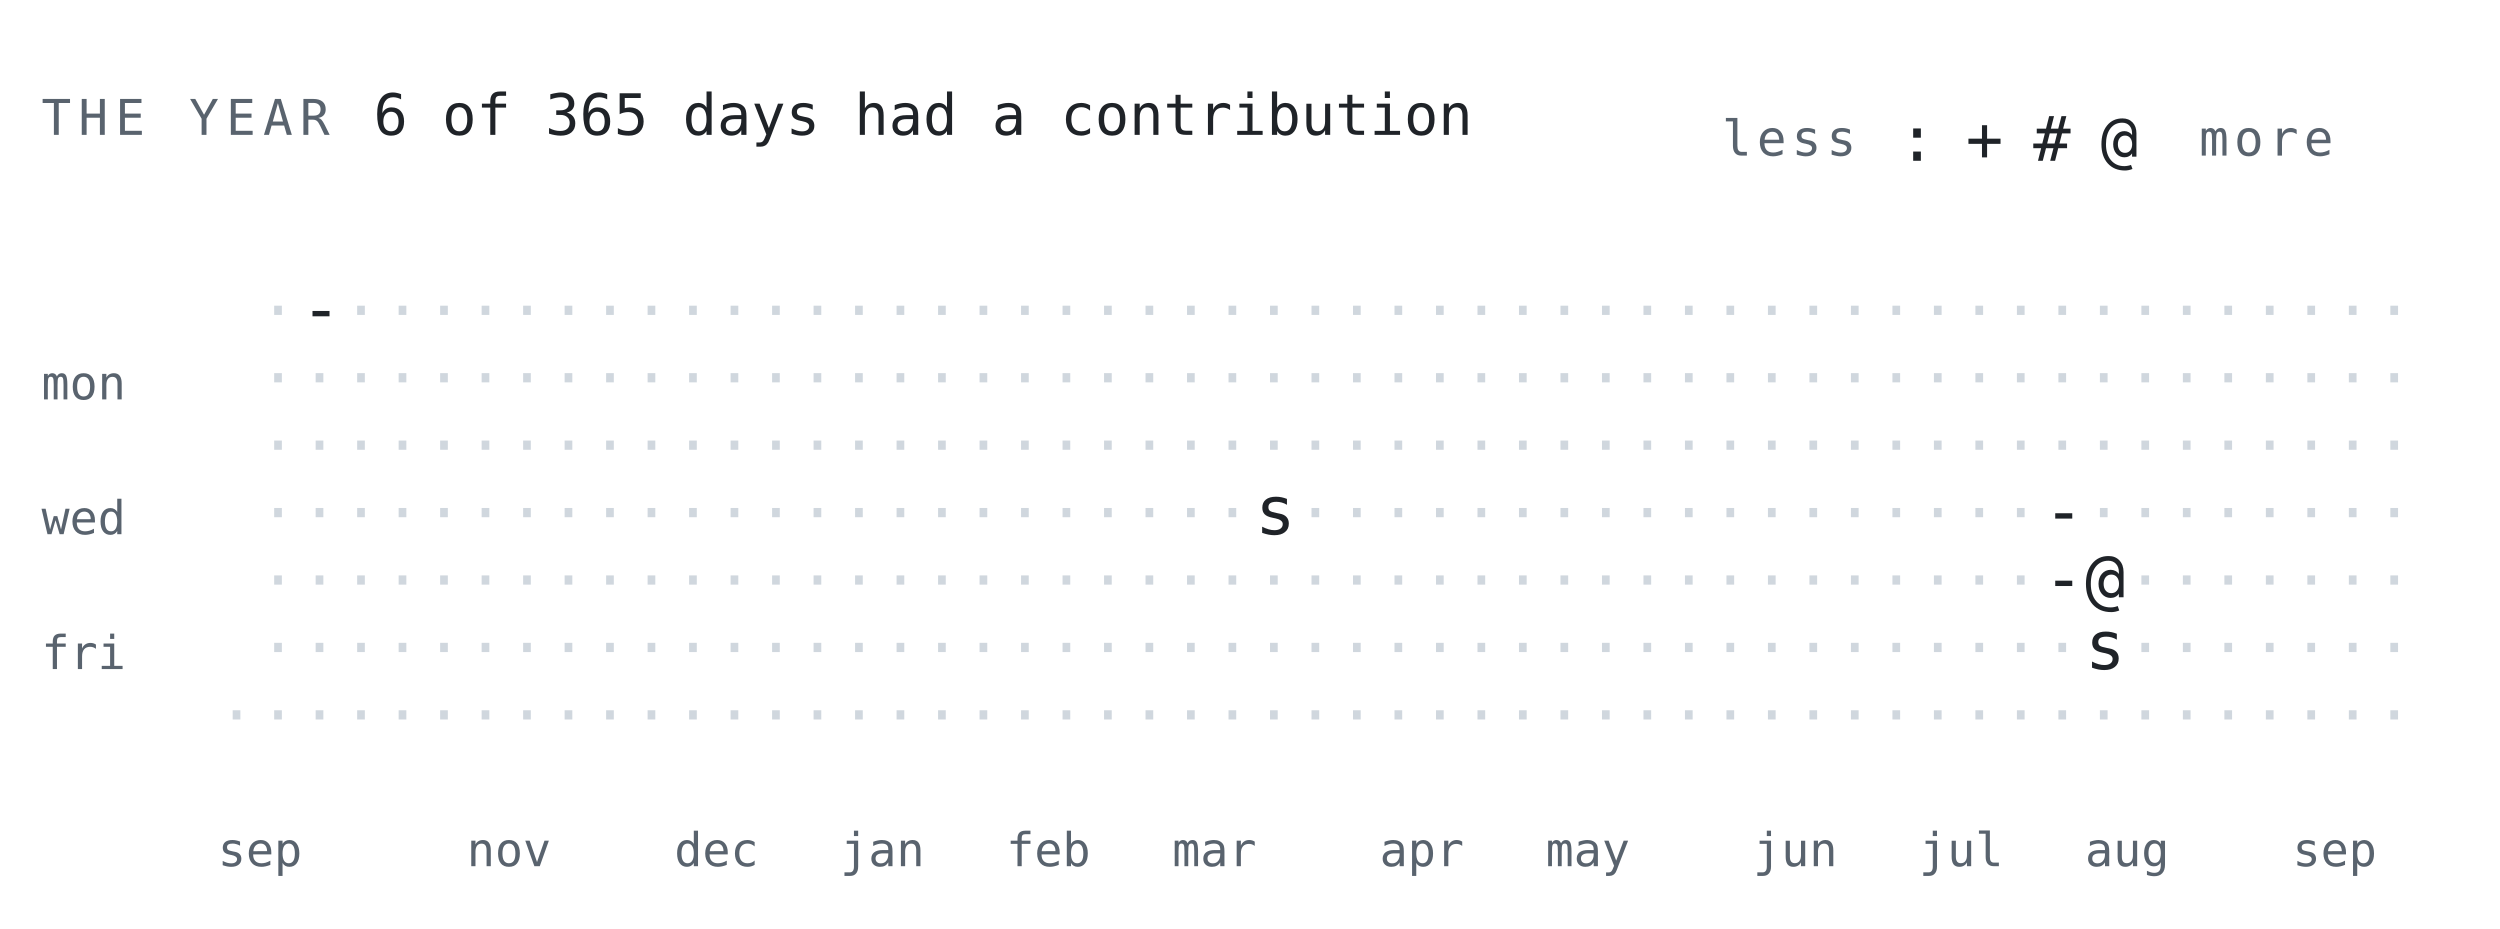
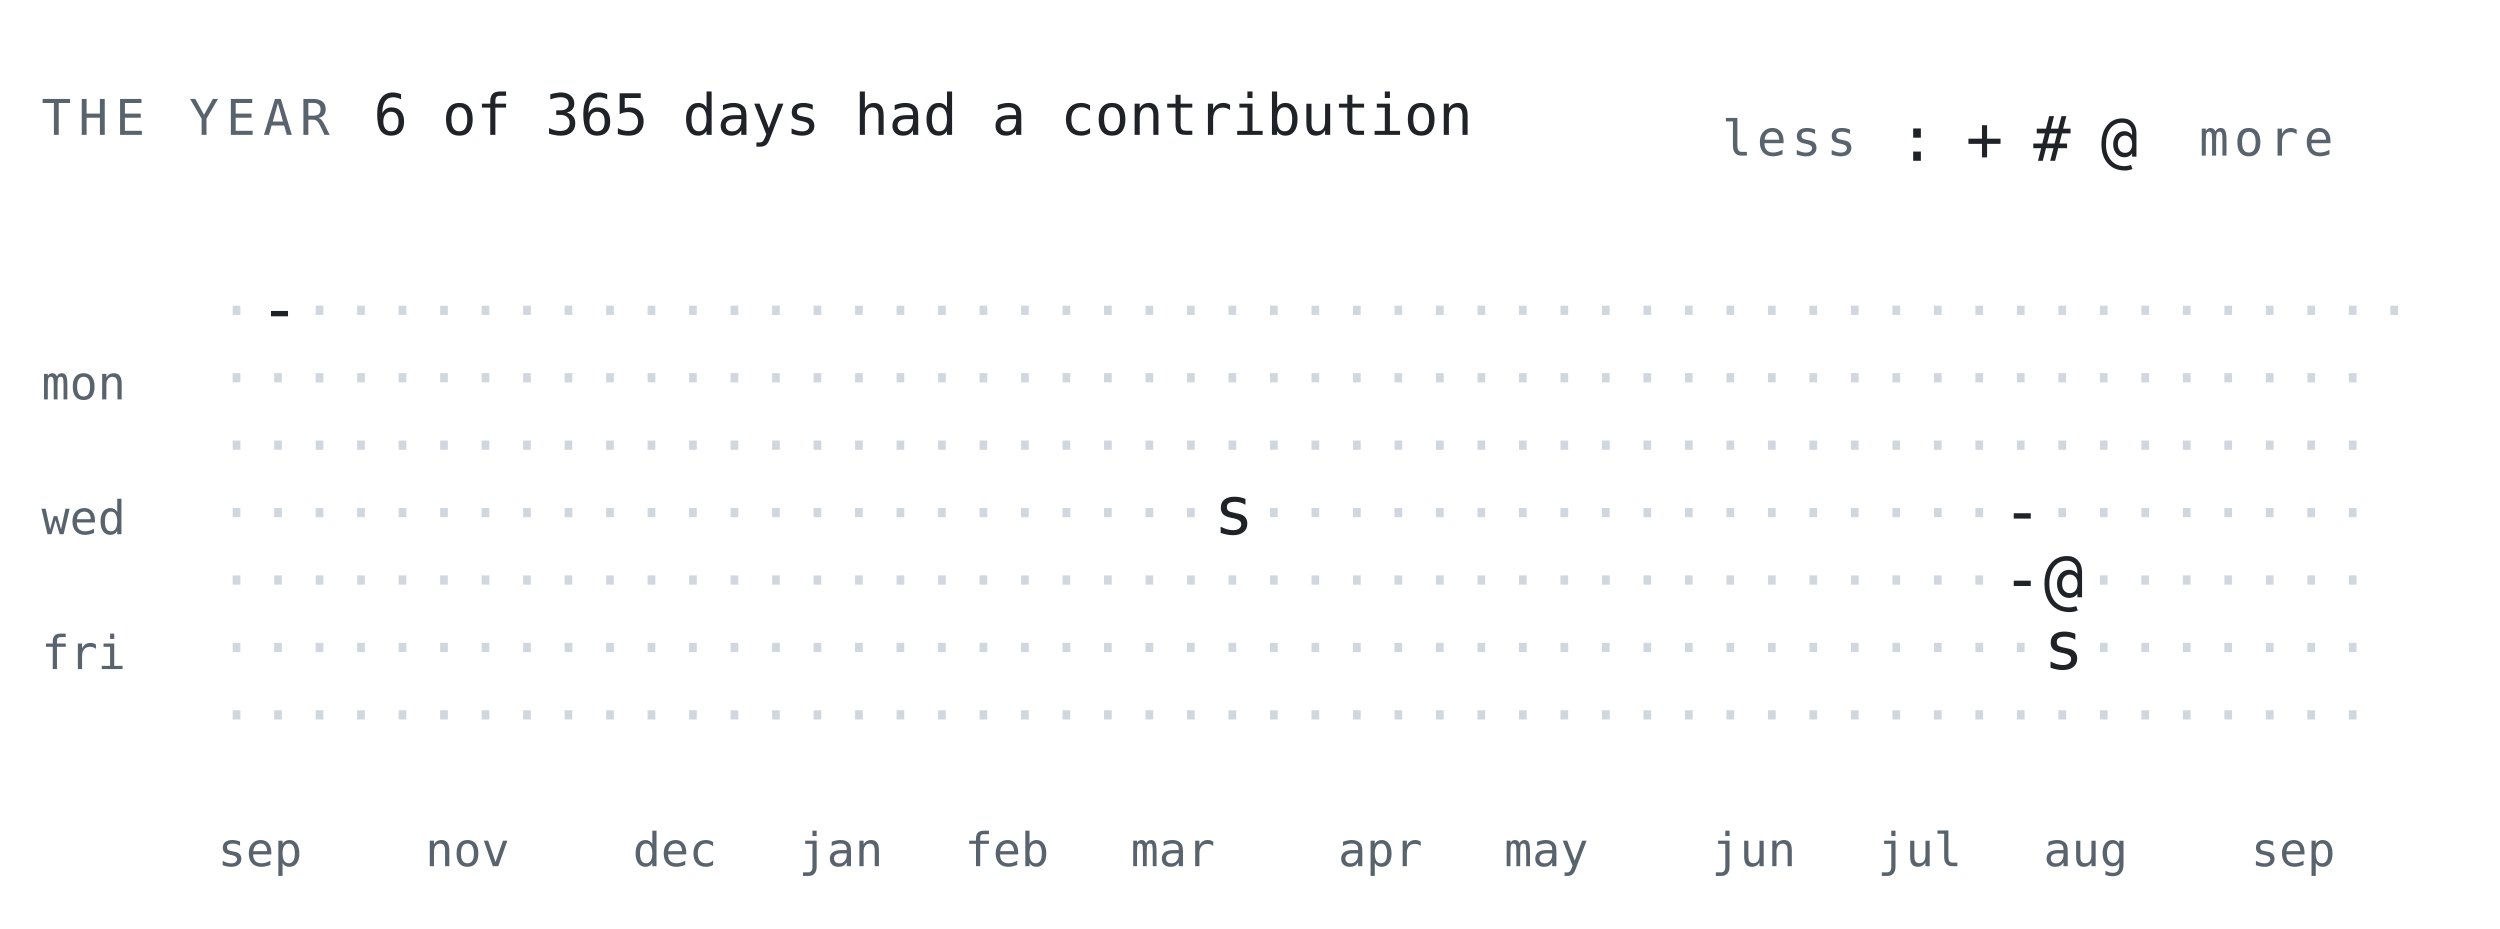
<svg xmlns="http://www.w3.org/2000/svg" viewBox="0 0 482 179" width="482" font-family="'JetBrains Mono', ui-monospace, SFMono-Regular, monospace">
  <style>
  .s{fill:#1f2328}  .m{fill:#59636e}  .t{fill:#d0d7de}
  .stk{stroke:#1f2328}  .trk{fill:#eaeef2}
  @media(prefers-color-scheme:dark){
    .s{fill:#e6edf3} .m{fill:#7d8590} .t{fill:#30363d}
    .stk{stroke:#e6edf3} .trk{fill:#21262d}
  }
</style>
  <rect fill="none" width="482" height="179" />
  <text class="m" x="8" y="26" font-size="9.5" letter-spacing="1.4">THE YEAR</text>
  <text class="s" x="72" y="26" font-size="11">6 of 365 days had a contribution</text>
  <text class="m" x="332" y="30" font-size="9.5" letter-spacing="1">less</text>
  <text class="s" x="366" y="31" font-size="12">:</text>
  <text class="s" x="379" y="31" font-size="12">+</text>
  <text class="s" x="392" y="31" font-size="12">#</text>
  <text class="s" x="405" y="31" font-size="12">@</text>
  <text class="m" x="424" y="30" font-size="9.5" letter-spacing="1">more</text>
+   <text class="t" x="42.0" y="64.0" font-size="12" xml:space="preserve">·</text>
+   <text class="t" x="42.0" y="77.0" font-size="12" xml:space="preserve">·</text>
+   <text class="t" x="42.0" y="90.0" font-size="12" xml:space="preserve">·</text>
+   <text class="t" x="42.0" y="103.0" font-size="12" xml:space="preserve">·</text>
+   <text class="t" x="42.0" y="116.0" font-size="12" xml:space="preserve">·</text>
+   <text class="t" x="42.0" y="129.0" font-size="12" xml:space="preserve">·</text>
  <text class="t" x="42.0" y="142.0" font-size="12" xml:space="preserve">·</text>
-   <text class="t" x="50.0" y="64.0" font-size="12" xml:space="preserve">·</text>
+   <text class="s" x="50.0" y="64.0" font-size="12.9" xml:space="preserve">-</text>
  <text class="t" x="50.0" y="77.0" font-size="12" xml:space="preserve">·</text>
  <text class="t" x="50.0" y="90.0" font-size="12" xml:space="preserve">·</text>
  <text class="t" x="50.0" y="103.0" font-size="12" xml:space="preserve">·</text>
  <text class="t" x="50.0" y="116.0" font-size="12" xml:space="preserve">·</text>
  <text class="t" x="50.0" y="129.0" font-size="12" xml:space="preserve">·</text>
  <text class="t" x="50.0" y="142.0" font-size="12" xml:space="preserve">·</text>
-   <text class="s" x="58.0" y="64.0" font-size="12.9" xml:space="preserve">-</text>
+   <text class="t" x="58.0" y="64.0" font-size="12" xml:space="preserve">·</text>
  <text class="t" x="58.0" y="77.0" font-size="12" xml:space="preserve">·</text>
  <text class="t" x="58.0" y="90.0" font-size="12" xml:space="preserve">·</text>
  <text class="t" x="58.0" y="103.0" font-size="12" xml:space="preserve">·</text>
  <text class="t" x="58.0" y="116.0" font-size="12" xml:space="preserve">·</text>
  <text class="t" x="58.0" y="129.0" font-size="12" xml:space="preserve">·</text>
  <text class="t" x="58.0" y="142.0" font-size="12" xml:space="preserve">·</text>
  <text class="t" x="66.0" y="64.0" font-size="12" xml:space="preserve">·</text>
  <text class="t" x="66.0" y="77.0" font-size="12" xml:space="preserve">·</text>
  <text class="t" x="66.0" y="90.0" font-size="12" xml:space="preserve">·</text>
  <text class="t" x="66.0" y="103.0" font-size="12" xml:space="preserve">·</text>
  <text class="t" x="66.0" y="116.0" font-size="12" xml:space="preserve">·</text>
  <text class="t" x="66.0" y="129.0" font-size="12" xml:space="preserve">·</text>
  <text class="t" x="66.0" y="142.0" font-size="12" xml:space="preserve">·</text>
  <text class="t" x="74.0" y="64.0" font-size="12" xml:space="preserve">·</text>
  <text class="t" x="74.0" y="77.0" font-size="12" xml:space="preserve">·</text>
  <text class="t" x="74.0" y="90.0" font-size="12" xml:space="preserve">·</text>
  <text class="t" x="74.0" y="103.0" font-size="12" xml:space="preserve">·</text>
  <text class="t" x="74.0" y="116.0" font-size="12" xml:space="preserve">·</text>
  <text class="t" x="74.0" y="129.0" font-size="12" xml:space="preserve">·</text>
  <text class="t" x="74.0" y="142.0" font-size="12" xml:space="preserve">·</text>
  <text class="t" x="82.0" y="64.0" font-size="12" xml:space="preserve">·</text>
  <text class="t" x="82.0" y="77.0" font-size="12" xml:space="preserve">·</text>
  <text class="t" x="82.0" y="90.0" font-size="12" xml:space="preserve">·</text>
  <text class="t" x="82.0" y="103.0" font-size="12" xml:space="preserve">·</text>
  <text class="t" x="82.0" y="116.0" font-size="12" xml:space="preserve">·</text>
  <text class="t" x="82.0" y="129.0" font-size="12" xml:space="preserve">·</text>
  <text class="t" x="82.0" y="142.0" font-size="12" xml:space="preserve">·</text>
  <text class="t" x="90.0" y="64.0" font-size="12" xml:space="preserve">·</text>
  <text class="t" x="90.0" y="77.0" font-size="12" xml:space="preserve">·</text>
  <text class="t" x="90.0" y="90.0" font-size="12" xml:space="preserve">·</text>
  <text class="t" x="90.0" y="103.0" font-size="12" xml:space="preserve">·</text>
  <text class="t" x="90.0" y="116.0" font-size="12" xml:space="preserve">·</text>
  <text class="t" x="90.0" y="129.0" font-size="12" xml:space="preserve">·</text>
  <text class="t" x="90.0" y="142.0" font-size="12" xml:space="preserve">·</text>
  <text class="t" x="98.0" y="64.0" font-size="12" xml:space="preserve">·</text>
  <text class="t" x="98.0" y="77.0" font-size="12" xml:space="preserve">·</text>
  <text class="t" x="98.0" y="90.0" font-size="12" xml:space="preserve">·</text>
  <text class="t" x="98.0" y="103.0" font-size="12" xml:space="preserve">·</text>
  <text class="t" x="98.0" y="116.0" font-size="12" xml:space="preserve">·</text>
  <text class="t" x="98.0" y="129.0" font-size="12" xml:space="preserve">·</text>
  <text class="t" x="98.0" y="142.0" font-size="12" xml:space="preserve">·</text>
  <text class="t" x="106.0" y="64.0" font-size="12" xml:space="preserve">·</text>
  <text class="t" x="106.0" y="77.0" font-size="12" xml:space="preserve">·</text>
  <text class="t" x="106.0" y="90.0" font-size="12" xml:space="preserve">·</text>
  <text class="t" x="106.0" y="103.0" font-size="12" xml:space="preserve">·</text>
  <text class="t" x="106.0" y="116.0" font-size="12" xml:space="preserve">·</text>
  <text class="t" x="106.0" y="129.0" font-size="12" xml:space="preserve">·</text>
  <text class="t" x="106.0" y="142.0" font-size="12" xml:space="preserve">·</text>
  <text class="t" x="114.0" y="64.0" font-size="12" xml:space="preserve">·</text>
  <text class="t" x="114.0" y="77.0" font-size="12" xml:space="preserve">·</text>
  <text class="t" x="114.0" y="90.0" font-size="12" xml:space="preserve">·</text>
  <text class="t" x="114.0" y="103.0" font-size="12" xml:space="preserve">·</text>
  <text class="t" x="114.0" y="116.0" font-size="12" xml:space="preserve">·</text>
  <text class="t" x="114.0" y="129.0" font-size="12" xml:space="preserve">·</text>
  <text class="t" x="114.0" y="142.0" font-size="12" xml:space="preserve">·</text>
  <text class="t" x="122.0" y="64.0" font-size="12" xml:space="preserve">·</text>
  <text class="t" x="122.0" y="77.0" font-size="12" xml:space="preserve">·</text>
  <text class="t" x="122.0" y="90.0" font-size="12" xml:space="preserve">·</text>
  <text class="t" x="122.0" y="103.0" font-size="12" xml:space="preserve">·</text>
  <text class="t" x="122.0" y="116.0" font-size="12" xml:space="preserve">·</text>
  <text class="t" x="122.0" y="129.0" font-size="12" xml:space="preserve">·</text>
  <text class="t" x="122.0" y="142.0" font-size="12" xml:space="preserve">·</text>
  <text class="t" x="130.0" y="64.0" font-size="12" xml:space="preserve">·</text>
  <text class="t" x="130.0" y="77.0" font-size="12" xml:space="preserve">·</text>
  <text class="t" x="130.0" y="90.0" font-size="12" xml:space="preserve">·</text>
  <text class="t" x="130.0" y="103.0" font-size="12" xml:space="preserve">·</text>
  <text class="t" x="130.0" y="116.0" font-size="12" xml:space="preserve">·</text>
  <text class="t" x="130.0" y="129.0" font-size="12" xml:space="preserve">·</text>
  <text class="t" x="130.0" y="142.0" font-size="12" xml:space="preserve">·</text>
  <text class="t" x="138.0" y="64.0" font-size="12" xml:space="preserve">·</text>
  <text class="t" x="138.0" y="77.0" font-size="12" xml:space="preserve">·</text>
  <text class="t" x="138.0" y="90.0" font-size="12" xml:space="preserve">·</text>
  <text class="t" x="138.0" y="103.0" font-size="12" xml:space="preserve">·</text>
  <text class="t" x="138.0" y="116.0" font-size="12" xml:space="preserve">·</text>
  <text class="t" x="138.0" y="129.0" font-size="12" xml:space="preserve">·</text>
  <text class="t" x="138.0" y="142.0" font-size="12" xml:space="preserve">·</text>
  <text class="t" x="146.0" y="64.0" font-size="12" xml:space="preserve">·</text>
  <text class="t" x="146.0" y="77.0" font-size="12" xml:space="preserve">·</text>
  <text class="t" x="146.0" y="90.0" font-size="12" xml:space="preserve">·</text>
  <text class="t" x="146.0" y="103.0" font-size="12" xml:space="preserve">·</text>
  <text class="t" x="146.0" y="116.0" font-size="12" xml:space="preserve">·</text>
  <text class="t" x="146.0" y="129.0" font-size="12" xml:space="preserve">·</text>
  <text class="t" x="146.0" y="142.0" font-size="12" xml:space="preserve">·</text>
  <text class="t" x="154.0" y="64.0" font-size="12" xml:space="preserve">·</text>
  <text class="t" x="154.0" y="77.0" font-size="12" xml:space="preserve">·</text>
  <text class="t" x="154.0" y="90.0" font-size="12" xml:space="preserve">·</text>
  <text class="t" x="154.0" y="103.0" font-size="12" xml:space="preserve">·</text>
  <text class="t" x="154.0" y="116.0" font-size="12" xml:space="preserve">·</text>
  <text class="t" x="154.0" y="129.0" font-size="12" xml:space="preserve">·</text>
  <text class="t" x="154.0" y="142.0" font-size="12" xml:space="preserve">·</text>
  <text class="t" x="162.0" y="64.0" font-size="12" xml:space="preserve">·</text>
  <text class="t" x="162.0" y="77.0" font-size="12" xml:space="preserve">·</text>
  <text class="t" x="162.0" y="90.0" font-size="12" xml:space="preserve">·</text>
  <text class="t" x="162.0" y="103.0" font-size="12" xml:space="preserve">·</text>
  <text class="t" x="162.0" y="116.0" font-size="12" xml:space="preserve">·</text>
  <text class="t" x="162.0" y="129.0" font-size="12" xml:space="preserve">·</text>
  <text class="t" x="162.0" y="142.0" font-size="12" xml:space="preserve">·</text>
  <text class="t" x="170.0" y="64.0" font-size="12" xml:space="preserve">·</text>
  <text class="t" x="170.0" y="77.0" font-size="12" xml:space="preserve">·</text>
  <text class="t" x="170.0" y="90.0" font-size="12" xml:space="preserve">·</text>
  <text class="t" x="170.0" y="103.0" font-size="12" xml:space="preserve">·</text>
  <text class="t" x="170.0" y="116.0" font-size="12" xml:space="preserve">·</text>
  <text class="t" x="170.0" y="129.0" font-size="12" xml:space="preserve">·</text>
  <text class="t" x="170.0" y="142.0" font-size="12" xml:space="preserve">·</text>
  <text class="t" x="178.0" y="64.0" font-size="12" xml:space="preserve">·</text>
  <text class="t" x="178.0" y="77.0" font-size="12" xml:space="preserve">·</text>
  <text class="t" x="178.0" y="90.0" font-size="12" xml:space="preserve">·</text>
  <text class="t" x="178.0" y="103.0" font-size="12" xml:space="preserve">·</text>
  <text class="t" x="178.0" y="116.0" font-size="12" xml:space="preserve">·</text>
  <text class="t" x="178.0" y="129.0" font-size="12" xml:space="preserve">·</text>
  <text class="t" x="178.0" y="142.0" font-size="12" xml:space="preserve">·</text>
  <text class="t" x="186.0" y="64.0" font-size="12" xml:space="preserve">·</text>
  <text class="t" x="186.0" y="77.0" font-size="12" xml:space="preserve">·</text>
  <text class="t" x="186.0" y="90.0" font-size="12" xml:space="preserve">·</text>
  <text class="t" x="186.0" y="103.0" font-size="12" xml:space="preserve">·</text>
  <text class="t" x="186.0" y="116.0" font-size="12" xml:space="preserve">·</text>
  <text class="t" x="186.0" y="129.0" font-size="12" xml:space="preserve">·</text>
  <text class="t" x="186.0" y="142.0" font-size="12" xml:space="preserve">·</text>
  <text class="t" x="194.0" y="64.0" font-size="12" xml:space="preserve">·</text>
  <text class="t" x="194.0" y="77.0" font-size="12" xml:space="preserve">·</text>
  <text class="t" x="194.0" y="90.0" font-size="12" xml:space="preserve">·</text>
  <text class="t" x="194.0" y="103.0" font-size="12" xml:space="preserve">·</text>
  <text class="t" x="194.0" y="116.0" font-size="12" xml:space="preserve">·</text>
  <text class="t" x="194.0" y="129.0" font-size="12" xml:space="preserve">·</text>
  <text class="t" x="194.0" y="142.0" font-size="12" xml:space="preserve">·</text>
  <text class="t" x="202.0" y="64.0" font-size="12" xml:space="preserve">·</text>
  <text class="t" x="202.0" y="77.0" font-size="12" xml:space="preserve">·</text>
  <text class="t" x="202.0" y="90.0" font-size="12" xml:space="preserve">·</text>
  <text class="t" x="202.0" y="103.0" font-size="12" xml:space="preserve">·</text>
  <text class="t" x="202.0" y="116.0" font-size="12" xml:space="preserve">·</text>
  <text class="t" x="202.0" y="129.0" font-size="12" xml:space="preserve">·</text>
  <text class="t" x="202.0" y="142.0" font-size="12" xml:space="preserve">·</text>
  <text class="t" x="210.0" y="64.0" font-size="12" xml:space="preserve">·</text>
  <text class="t" x="210.0" y="77.0" font-size="12" xml:space="preserve">·</text>
  <text class="t" x="210.0" y="90.0" font-size="12" xml:space="preserve">·</text>
  <text class="t" x="210.0" y="103.0" font-size="12" xml:space="preserve">·</text>
  <text class="t" x="210.0" y="116.0" font-size="12" xml:space="preserve">·</text>
  <text class="t" x="210.0" y="129.0" font-size="12" xml:space="preserve">·</text>
  <text class="t" x="210.0" y="142.0" font-size="12" xml:space="preserve">·</text>
  <text class="t" x="218.0" y="64.0" font-size="12" xml:space="preserve">·</text>
  <text class="t" x="218.0" y="77.0" font-size="12" xml:space="preserve">·</text>
  <text class="t" x="218.0" y="90.0" font-size="12" xml:space="preserve">·</text>
  <text class="t" x="218.0" y="103.0" font-size="12" xml:space="preserve">·</text>
  <text class="t" x="218.0" y="116.0" font-size="12" xml:space="preserve">·</text>
  <text class="t" x="218.0" y="129.0" font-size="12" xml:space="preserve">·</text>
  <text class="t" x="218.0" y="142.0" font-size="12" xml:space="preserve">·</text>
  <text class="t" x="226.0" y="64.0" font-size="12" xml:space="preserve">·</text>
  <text class="t" x="226.0" y="77.0" font-size="12" xml:space="preserve">·</text>
  <text class="t" x="226.0" y="90.0" font-size="12" xml:space="preserve">·</text>
  <text class="t" x="226.0" y="103.0" font-size="12" xml:space="preserve">·</text>
  <text class="t" x="226.0" y="116.0" font-size="12" xml:space="preserve">·</text>
  <text class="t" x="226.0" y="129.0" font-size="12" xml:space="preserve">·</text>
  <text class="t" x="226.0" y="142.0" font-size="12" xml:space="preserve">·</text>
  <text class="t" x="234.0" y="64.0" font-size="12" xml:space="preserve">·</text>
  <text class="t" x="234.0" y="77.0" font-size="12" xml:space="preserve">·</text>
  <text class="t" x="234.0" y="90.0" font-size="12" xml:space="preserve">·</text>
-   <text class="t" x="234.0" y="103.0" font-size="12" xml:space="preserve">·</text>
+   <text class="s" x="234.0" y="103.0" font-size="12.9" xml:space="preserve">s</text>
  <text class="t" x="234.0" y="116.0" font-size="12" xml:space="preserve">·</text>
  <text class="t" x="234.0" y="129.0" font-size="12" xml:space="preserve">·</text>
  <text class="t" x="234.0" y="142.0" font-size="12" xml:space="preserve">·</text>
  <text class="t" x="242.0" y="64.0" font-size="12" xml:space="preserve">·</text>
  <text class="t" x="242.0" y="77.0" font-size="12" xml:space="preserve">·</text>
  <text class="t" x="242.0" y="90.0" font-size="12" xml:space="preserve">·</text>
-   <text class="s" x="242.0" y="103.0" font-size="12.9" xml:space="preserve">s</text>
+   <text class="t" x="242.0" y="103.0" font-size="12" xml:space="preserve">·</text>
  <text class="t" x="242.0" y="116.0" font-size="12" xml:space="preserve">·</text>
  <text class="t" x="242.0" y="129.0" font-size="12" xml:space="preserve">·</text>
  <text class="t" x="242.0" y="142.0" font-size="12" xml:space="preserve">·</text>
  <text class="t" x="250.0" y="64.0" font-size="12" xml:space="preserve">·</text>
  <text class="t" x="250.0" y="77.0" font-size="12" xml:space="preserve">·</text>
  <text class="t" x="250.0" y="90.0" font-size="12" xml:space="preserve">·</text>
  <text class="t" x="250.0" y="103.0" font-size="12" xml:space="preserve">·</text>
  <text class="t" x="250.0" y="116.0" font-size="12" xml:space="preserve">·</text>
  <text class="t" x="250.0" y="129.0" font-size="12" xml:space="preserve">·</text>
  <text class="t" x="250.0" y="142.0" font-size="12" xml:space="preserve">·</text>
  <text class="t" x="258.0" y="64.0" font-size="12" xml:space="preserve">·</text>
  <text class="t" x="258.0" y="77.0" font-size="12" xml:space="preserve">·</text>
  <text class="t" x="258.0" y="90.0" font-size="12" xml:space="preserve">·</text>
  <text class="t" x="258.0" y="103.0" font-size="12" xml:space="preserve">·</text>
  <text class="t" x="258.0" y="116.0" font-size="12" xml:space="preserve">·</text>
  <text class="t" x="258.0" y="129.0" font-size="12" xml:space="preserve">·</text>
  <text class="t" x="258.0" y="142.0" font-size="12" xml:space="preserve">·</text>
  <text class="t" x="266.0" y="64.0" font-size="12" xml:space="preserve">·</text>
  <text class="t" x="266.0" y="77.0" font-size="12" xml:space="preserve">·</text>
  <text class="t" x="266.0" y="90.0" font-size="12" xml:space="preserve">·</text>
  <text class="t" x="266.0" y="103.0" font-size="12" xml:space="preserve">·</text>
  <text class="t" x="266.0" y="116.0" font-size="12" xml:space="preserve">·</text>
  <text class="t" x="266.0" y="129.0" font-size="12" xml:space="preserve">·</text>
  <text class="t" x="266.0" y="142.0" font-size="12" xml:space="preserve">·</text>
  <text class="t" x="274.0" y="64.0" font-size="12" xml:space="preserve">·</text>
  <text class="t" x="274.0" y="77.0" font-size="12" xml:space="preserve">·</text>
  <text class="t" x="274.0" y="90.0" font-size="12" xml:space="preserve">·</text>
  <text class="t" x="274.0" y="103.0" font-size="12" xml:space="preserve">·</text>
  <text class="t" x="274.0" y="116.0" font-size="12" xml:space="preserve">·</text>
  <text class="t" x="274.0" y="129.0" font-size="12" xml:space="preserve">·</text>
  <text class="t" x="274.0" y="142.0" font-size="12" xml:space="preserve">·</text>
  <text class="t" x="282.0" y="64.0" font-size="12" xml:space="preserve">·</text>
  <text class="t" x="282.0" y="77.0" font-size="12" xml:space="preserve">·</text>
  <text class="t" x="282.0" y="90.0" font-size="12" xml:space="preserve">·</text>
  <text class="t" x="282.0" y="103.0" font-size="12" xml:space="preserve">·</text>
  <text class="t" x="282.0" y="116.0" font-size="12" xml:space="preserve">·</text>
  <text class="t" x="282.0" y="129.0" font-size="12" xml:space="preserve">·</text>
  <text class="t" x="282.0" y="142.0" font-size="12" xml:space="preserve">·</text>
  <text class="t" x="290.0" y="64.0" font-size="12" xml:space="preserve">·</text>
  <text class="t" x="290.0" y="77.0" font-size="12" xml:space="preserve">·</text>
  <text class="t" x="290.0" y="90.0" font-size="12" xml:space="preserve">·</text>
  <text class="t" x="290.0" y="103.0" font-size="12" xml:space="preserve">·</text>
  <text class="t" x="290.0" y="116.0" font-size="12" xml:space="preserve">·</text>
  <text class="t" x="290.0" y="129.0" font-size="12" xml:space="preserve">·</text>
  <text class="t" x="290.0" y="142.0" font-size="12" xml:space="preserve">·</text>
  <text class="t" x="298.0" y="64.0" font-size="12" xml:space="preserve">·</text>
  <text class="t" x="298.0" y="77.0" font-size="12" xml:space="preserve">·</text>
  <text class="t" x="298.0" y="90.0" font-size="12" xml:space="preserve">·</text>
  <text class="t" x="298.0" y="103.0" font-size="12" xml:space="preserve">·</text>
  <text class="t" x="298.0" y="116.0" font-size="12" xml:space="preserve">·</text>
  <text class="t" x="298.0" y="129.0" font-size="12" xml:space="preserve">·</text>
  <text class="t" x="298.0" y="142.0" font-size="12" xml:space="preserve">·</text>
  <text class="t" x="306.0" y="64.0" font-size="12" xml:space="preserve">·</text>
  <text class="t" x="306.0" y="77.0" font-size="12" xml:space="preserve">·</text>
  <text class="t" x="306.0" y="90.0" font-size="12" xml:space="preserve">·</text>
  <text class="t" x="306.0" y="103.0" font-size="12" xml:space="preserve">·</text>
  <text class="t" x="306.0" y="116.0" font-size="12" xml:space="preserve">·</text>
  <text class="t" x="306.0" y="129.0" font-size="12" xml:space="preserve">·</text>
  <text class="t" x="306.0" y="142.0" font-size="12" xml:space="preserve">·</text>
  <text class="t" x="314.0" y="64.0" font-size="12" xml:space="preserve">·</text>
  <text class="t" x="314.0" y="77.0" font-size="12" xml:space="preserve">·</text>
  <text class="t" x="314.0" y="90.0" font-size="12" xml:space="preserve">·</text>
  <text class="t" x="314.0" y="103.0" font-size="12" xml:space="preserve">·</text>
  <text class="t" x="314.0" y="116.0" font-size="12" xml:space="preserve">·</text>
  <text class="t" x="314.0" y="129.0" font-size="12" xml:space="preserve">·</text>
  <text class="t" x="314.0" y="142.0" font-size="12" xml:space="preserve">·</text>
  <text class="t" x="322.0" y="64.0" font-size="12" xml:space="preserve">·</text>
  <text class="t" x="322.0" y="77.0" font-size="12" xml:space="preserve">·</text>
  <text class="t" x="322.0" y="90.0" font-size="12" xml:space="preserve">·</text>
  <text class="t" x="322.0" y="103.0" font-size="12" xml:space="preserve">·</text>
  <text class="t" x="322.0" y="116.0" font-size="12" xml:space="preserve">·</text>
  <text class="t" x="322.0" y="129.0" font-size="12" xml:space="preserve">·</text>
  <text class="t" x="322.0" y="142.0" font-size="12" xml:space="preserve">·</text>
  <text class="t" x="330.0" y="64.0" font-size="12" xml:space="preserve">·</text>
  <text class="t" x="330.0" y="77.0" font-size="12" xml:space="preserve">·</text>
  <text class="t" x="330.0" y="90.0" font-size="12" xml:space="preserve">·</text>
  <text class="t" x="330.0" y="103.0" font-size="12" xml:space="preserve">·</text>
  <text class="t" x="330.0" y="116.0" font-size="12" xml:space="preserve">·</text>
  <text class="t" x="330.0" y="129.0" font-size="12" xml:space="preserve">·</text>
  <text class="t" x="330.0" y="142.0" font-size="12" xml:space="preserve">·</text>
  <text class="t" x="338.0" y="64.0" font-size="12" xml:space="preserve">·</text>
  <text class="t" x="338.0" y="77.0" font-size="12" xml:space="preserve">·</text>
  <text class="t" x="338.0" y="90.0" font-size="12" xml:space="preserve">·</text>
  <text class="t" x="338.0" y="103.0" font-size="12" xml:space="preserve">·</text>
  <text class="t" x="338.0" y="116.0" font-size="12" xml:space="preserve">·</text>
  <text class="t" x="338.0" y="129.0" font-size="12" xml:space="preserve">·</text>
  <text class="t" x="338.0" y="142.0" font-size="12" xml:space="preserve">·</text>
  <text class="t" x="346.0" y="64.0" font-size="12" xml:space="preserve">·</text>
  <text class="t" x="346.0" y="77.0" font-size="12" xml:space="preserve">·</text>
  <text class="t" x="346.0" y="90.0" font-size="12" xml:space="preserve">·</text>
  <text class="t" x="346.0" y="103.0" font-size="12" xml:space="preserve">·</text>
  <text class="t" x="346.0" y="116.0" font-size="12" xml:space="preserve">·</text>
  <text class="t" x="346.0" y="129.0" font-size="12" xml:space="preserve">·</text>
  <text class="t" x="346.0" y="142.0" font-size="12" xml:space="preserve">·</text>
  <text class="t" x="354.0" y="64.0" font-size="12" xml:space="preserve">·</text>
  <text class="t" x="354.0" y="77.0" font-size="12" xml:space="preserve">·</text>
  <text class="t" x="354.0" y="90.0" font-size="12" xml:space="preserve">·</text>
  <text class="t" x="354.0" y="103.0" font-size="12" xml:space="preserve">·</text>
  <text class="t" x="354.0" y="116.0" font-size="12" xml:space="preserve">·</text>
  <text class="t" x="354.0" y="129.0" font-size="12" xml:space="preserve">·</text>
  <text class="t" x="354.0" y="142.0" font-size="12" xml:space="preserve">·</text>
  <text class="t" x="362.0" y="64.0" font-size="12" xml:space="preserve">·</text>
  <text class="t" x="362.0" y="77.0" font-size="12" xml:space="preserve">·</text>
  <text class="t" x="362.0" y="90.0" font-size="12" xml:space="preserve">·</text>
  <text class="t" x="362.0" y="103.0" font-size="12" xml:space="preserve">·</text>
  <text class="t" x="362.0" y="116.0" font-size="12" xml:space="preserve">·</text>
  <text class="t" x="362.0" y="129.0" font-size="12" xml:space="preserve">·</text>
  <text class="t" x="362.0" y="142.0" font-size="12" xml:space="preserve">·</text>
  <text class="t" x="370.0" y="64.0" font-size="12" xml:space="preserve">·</text>
  <text class="t" x="370.0" y="77.0" font-size="12" xml:space="preserve">·</text>
  <text class="t" x="370.0" y="90.0" font-size="12" xml:space="preserve">·</text>
  <text class="t" x="370.0" y="103.0" font-size="12" xml:space="preserve">·</text>
  <text class="t" x="370.0" y="116.0" font-size="12" xml:space="preserve">·</text>
  <text class="t" x="370.0" y="129.0" font-size="12" xml:space="preserve">·</text>
  <text class="t" x="370.0" y="142.0" font-size="12" xml:space="preserve">·</text>
  <text class="t" x="378.0" y="64.0" font-size="12" xml:space="preserve">·</text>
  <text class="t" x="378.0" y="77.0" font-size="12" xml:space="preserve">·</text>
  <text class="t" x="378.0" y="90.0" font-size="12" xml:space="preserve">·</text>
  <text class="t" x="378.0" y="103.0" font-size="12" xml:space="preserve">·</text>
  <text class="t" x="378.0" y="116.0" font-size="12" xml:space="preserve">·</text>
  <text class="t" x="378.0" y="129.0" font-size="12" xml:space="preserve">·</text>
  <text class="t" x="378.0" y="142.0" font-size="12" xml:space="preserve">·</text>
  <text class="t" x="386.0" y="64.0" font-size="12" xml:space="preserve">·</text>
  <text class="t" x="386.0" y="77.0" font-size="12" xml:space="preserve">·</text>
  <text class="t" x="386.0" y="90.0" font-size="12" xml:space="preserve">·</text>
-   <text class="t" x="386.0" y="103.0" font-size="12" xml:space="preserve">·</text>
-   <text class="t" x="386.0" y="116.0" font-size="12" xml:space="preserve">·</text>
+   <text class="s" x="386.0" y="103.0" font-size="12.9" xml:space="preserve">-</text>
+   <text class="s" x="386.0" y="116.0" font-size="12.9" xml:space="preserve">-</text>
  <text class="t" x="386.0" y="129.0" font-size="12" xml:space="preserve">·</text>
  <text class="t" x="386.0" y="142.0" font-size="12" xml:space="preserve">·</text>
  <text class="t" x="394.0" y="64.0" font-size="12" xml:space="preserve">·</text>
  <text class="t" x="394.0" y="77.0" font-size="12" xml:space="preserve">·</text>
  <text class="t" x="394.0" y="90.0" font-size="12" xml:space="preserve">·</text>
-   <text class="s" x="394.0" y="103.0" font-size="12.9" xml:space="preserve">-</text>
-   <text class="s" x="394.0" y="116.0" font-size="12.9" xml:space="preserve">-</text>
-   <text class="t" x="394.0" y="129.0" font-size="12" xml:space="preserve">·</text>
+   <text class="t" x="394.0" y="103.0" font-size="12" xml:space="preserve">·</text>
+   <text class="s" x="394.0" y="116.0" font-size="12.9" xml:space="preserve">@</text>
+   <text class="s" x="394.0" y="129.0" font-size="12.9" xml:space="preserve">s</text>
  <text class="t" x="394.0" y="142.0" font-size="12" xml:space="preserve">·</text>
  <text class="t" x="402.0" y="64.0" font-size="12" xml:space="preserve">·</text>
  <text class="t" x="402.0" y="77.0" font-size="12" xml:space="preserve">·</text>
  <text class="t" x="402.0" y="90.0" font-size="12" xml:space="preserve">·</text>
  <text class="t" x="402.0" y="103.0" font-size="12" xml:space="preserve">·</text>
-   <text class="s" x="402.0" y="116.0" font-size="12.9" xml:space="preserve">@</text>
-   <text class="s" x="402.0" y="129.0" font-size="12.9" xml:space="preserve">s</text>
+   <text class="t" x="402.0" y="116.0" font-size="12" xml:space="preserve">·</text>
+   <text class="t" x="402.0" y="129.0" font-size="12" xml:space="preserve">·</text>
  <text class="t" x="402.0" y="142.0" font-size="12" xml:space="preserve">·</text>
  <text class="t" x="410.0" y="64.0" font-size="12" xml:space="preserve">·</text>
  <text class="t" x="410.0" y="77.0" font-size="12" xml:space="preserve">·</text>
  <text class="t" x="410.0" y="90.0" font-size="12" xml:space="preserve">·</text>
  <text class="t" x="410.0" y="103.0" font-size="12" xml:space="preserve">·</text>
  <text class="t" x="410.0" y="116.0" font-size="12" xml:space="preserve">·</text>
  <text class="t" x="410.0" y="129.0" font-size="12" xml:space="preserve">·</text>
  <text class="t" x="410.0" y="142.0" font-size="12" xml:space="preserve">·</text>
  <text class="t" x="418.0" y="64.0" font-size="12" xml:space="preserve">·</text>
  <text class="t" x="418.0" y="77.0" font-size="12" xml:space="preserve">·</text>
  <text class="t" x="418.0" y="90.0" font-size="12" xml:space="preserve">·</text>
  <text class="t" x="418.0" y="103.0" font-size="12" xml:space="preserve">·</text>
  <text class="t" x="418.0" y="116.0" font-size="12" xml:space="preserve">·</text>
  <text class="t" x="418.0" y="129.0" font-size="12" xml:space="preserve">·</text>
  <text class="t" x="418.0" y="142.0" font-size="12" xml:space="preserve">·</text>
  <text class="t" x="426.0" y="64.0" font-size="12" xml:space="preserve">·</text>
  <text class="t" x="426.0" y="77.0" font-size="12" xml:space="preserve">·</text>
  <text class="t" x="426.0" y="90.0" font-size="12" xml:space="preserve">·</text>
  <text class="t" x="426.0" y="103.0" font-size="12" xml:space="preserve">·</text>
  <text class="t" x="426.0" y="116.0" font-size="12" xml:space="preserve">·</text>
  <text class="t" x="426.0" y="129.0" font-size="12" xml:space="preserve">·</text>
  <text class="t" x="426.0" y="142.0" font-size="12" xml:space="preserve">·</text>
  <text class="t" x="434.0" y="64.0" font-size="12" xml:space="preserve">·</text>
  <text class="t" x="434.0" y="77.0" font-size="12" xml:space="preserve">·</text>
  <text class="t" x="434.0" y="90.0" font-size="12" xml:space="preserve">·</text>
  <text class="t" x="434.0" y="103.0" font-size="12" xml:space="preserve">·</text>
  <text class="t" x="434.0" y="116.0" font-size="12" xml:space="preserve">·</text>
  <text class="t" x="434.0" y="129.0" font-size="12" xml:space="preserve">·</text>
  <text class="t" x="434.0" y="142.0" font-size="12" xml:space="preserve">·</text>
  <text class="t" x="442.0" y="64.0" font-size="12" xml:space="preserve">·</text>
  <text class="t" x="442.0" y="77.0" font-size="12" xml:space="preserve">·</text>
  <text class="t" x="442.0" y="90.0" font-size="12" xml:space="preserve">·</text>
  <text class="t" x="442.0" y="103.0" font-size="12" xml:space="preserve">·</text>
  <text class="t" x="442.0" y="116.0" font-size="12" xml:space="preserve">·</text>
  <text class="t" x="442.0" y="129.0" font-size="12" xml:space="preserve">·</text>
  <text class="t" x="442.0" y="142.0" font-size="12" xml:space="preserve">·</text>
  <text class="t" x="450.0" y="64.0" font-size="12" xml:space="preserve">·</text>
  <text class="t" x="450.0" y="77.0" font-size="12" xml:space="preserve">·</text>
  <text class="t" x="450.0" y="90.0" font-size="12" xml:space="preserve">·</text>
  <text class="t" x="450.0" y="103.0" font-size="12" xml:space="preserve">·</text>
  <text class="t" x="450.0" y="116.0" font-size="12" xml:space="preserve">·</text>
  <text class="t" x="450.0" y="129.0" font-size="12" xml:space="preserve">·</text>
  <text class="t" x="450.0" y="142.0" font-size="12" xml:space="preserve">·</text>
  <text class="t" x="458.0" y="64.0" font-size="12" xml:space="preserve">·</text>
-   <text class="t" x="458.0" y="77.0" font-size="12" xml:space="preserve">·</text>
-   <text class="t" x="458.0" y="90.0" font-size="12" xml:space="preserve">·</text>
-   <text class="t" x="458.0" y="103.0" font-size="12" xml:space="preserve">·</text>
-   <text class="t" x="458.0" y="116.0" font-size="12" xml:space="preserve">·</text>
-   <text class="t" x="458.0" y="129.0" font-size="12" xml:space="preserve">·</text>
-   <text class="t" x="458.0" y="142.0" font-size="12" xml:space="preserve">·</text>
  <text class="m" x="8" y="77.0" font-size="9">mon</text>
  <text class="m" x="8" y="103.0" font-size="9">wed</text>
  <text class="m" x="8" y="129.0" font-size="9">fri</text>
  <text class="m" x="42.0" y="167.0" font-size="9">sep</text>
-   <text class="m" x="90.0" y="167.0" font-size="9">nov</text>
-   <text class="m" x="130.0" y="167.0" font-size="9">dec</text>
-   <text class="m" x="162.0" y="167.0" font-size="9">jan</text>
-   <text class="m" x="194.0" y="167.0" font-size="9">feb</text>
-   <text class="m" x="226.0" y="167.0" font-size="9">mar</text>
-   <text class="m" x="266.0" y="167.0" font-size="9">apr</text>
-   <text class="m" x="298.0" y="167.0" font-size="9">may</text>
-   <text class="m" x="338.0" y="167.0" font-size="9">jun</text>
-   <text class="m" x="370.0" y="167.0" font-size="9">jul</text>
-   <text class="m" x="402.0" y="167.0" font-size="9">aug</text>
-   <text class="m" x="442.0" y="167.0" font-size="9">sep</text>
+   <text class="m" x="82.0" y="167.0" font-size="9">nov</text>
+   <text class="m" x="122.0" y="167.0" font-size="9">dec</text>
+   <text class="m" x="154.0" y="167.0" font-size="9">jan</text>
+   <text class="m" x="186.0" y="167.0" font-size="9">feb</text>
+   <text class="m" x="218.0" y="167.0" font-size="9">mar</text>
+   <text class="m" x="258.0" y="167.0" font-size="9">apr</text>
+   <text class="m" x="290.0" y="167.0" font-size="9">may</text>
+   <text class="m" x="330.0" y="167.0" font-size="9">jun</text>
+   <text class="m" x="362.0" y="167.0" font-size="9">jul</text>
+   <text class="m" x="394.0" y="167.0" font-size="9">aug</text>
+   <text class="m" x="434.0" y="167.0" font-size="9">sep</text>
</svg>
